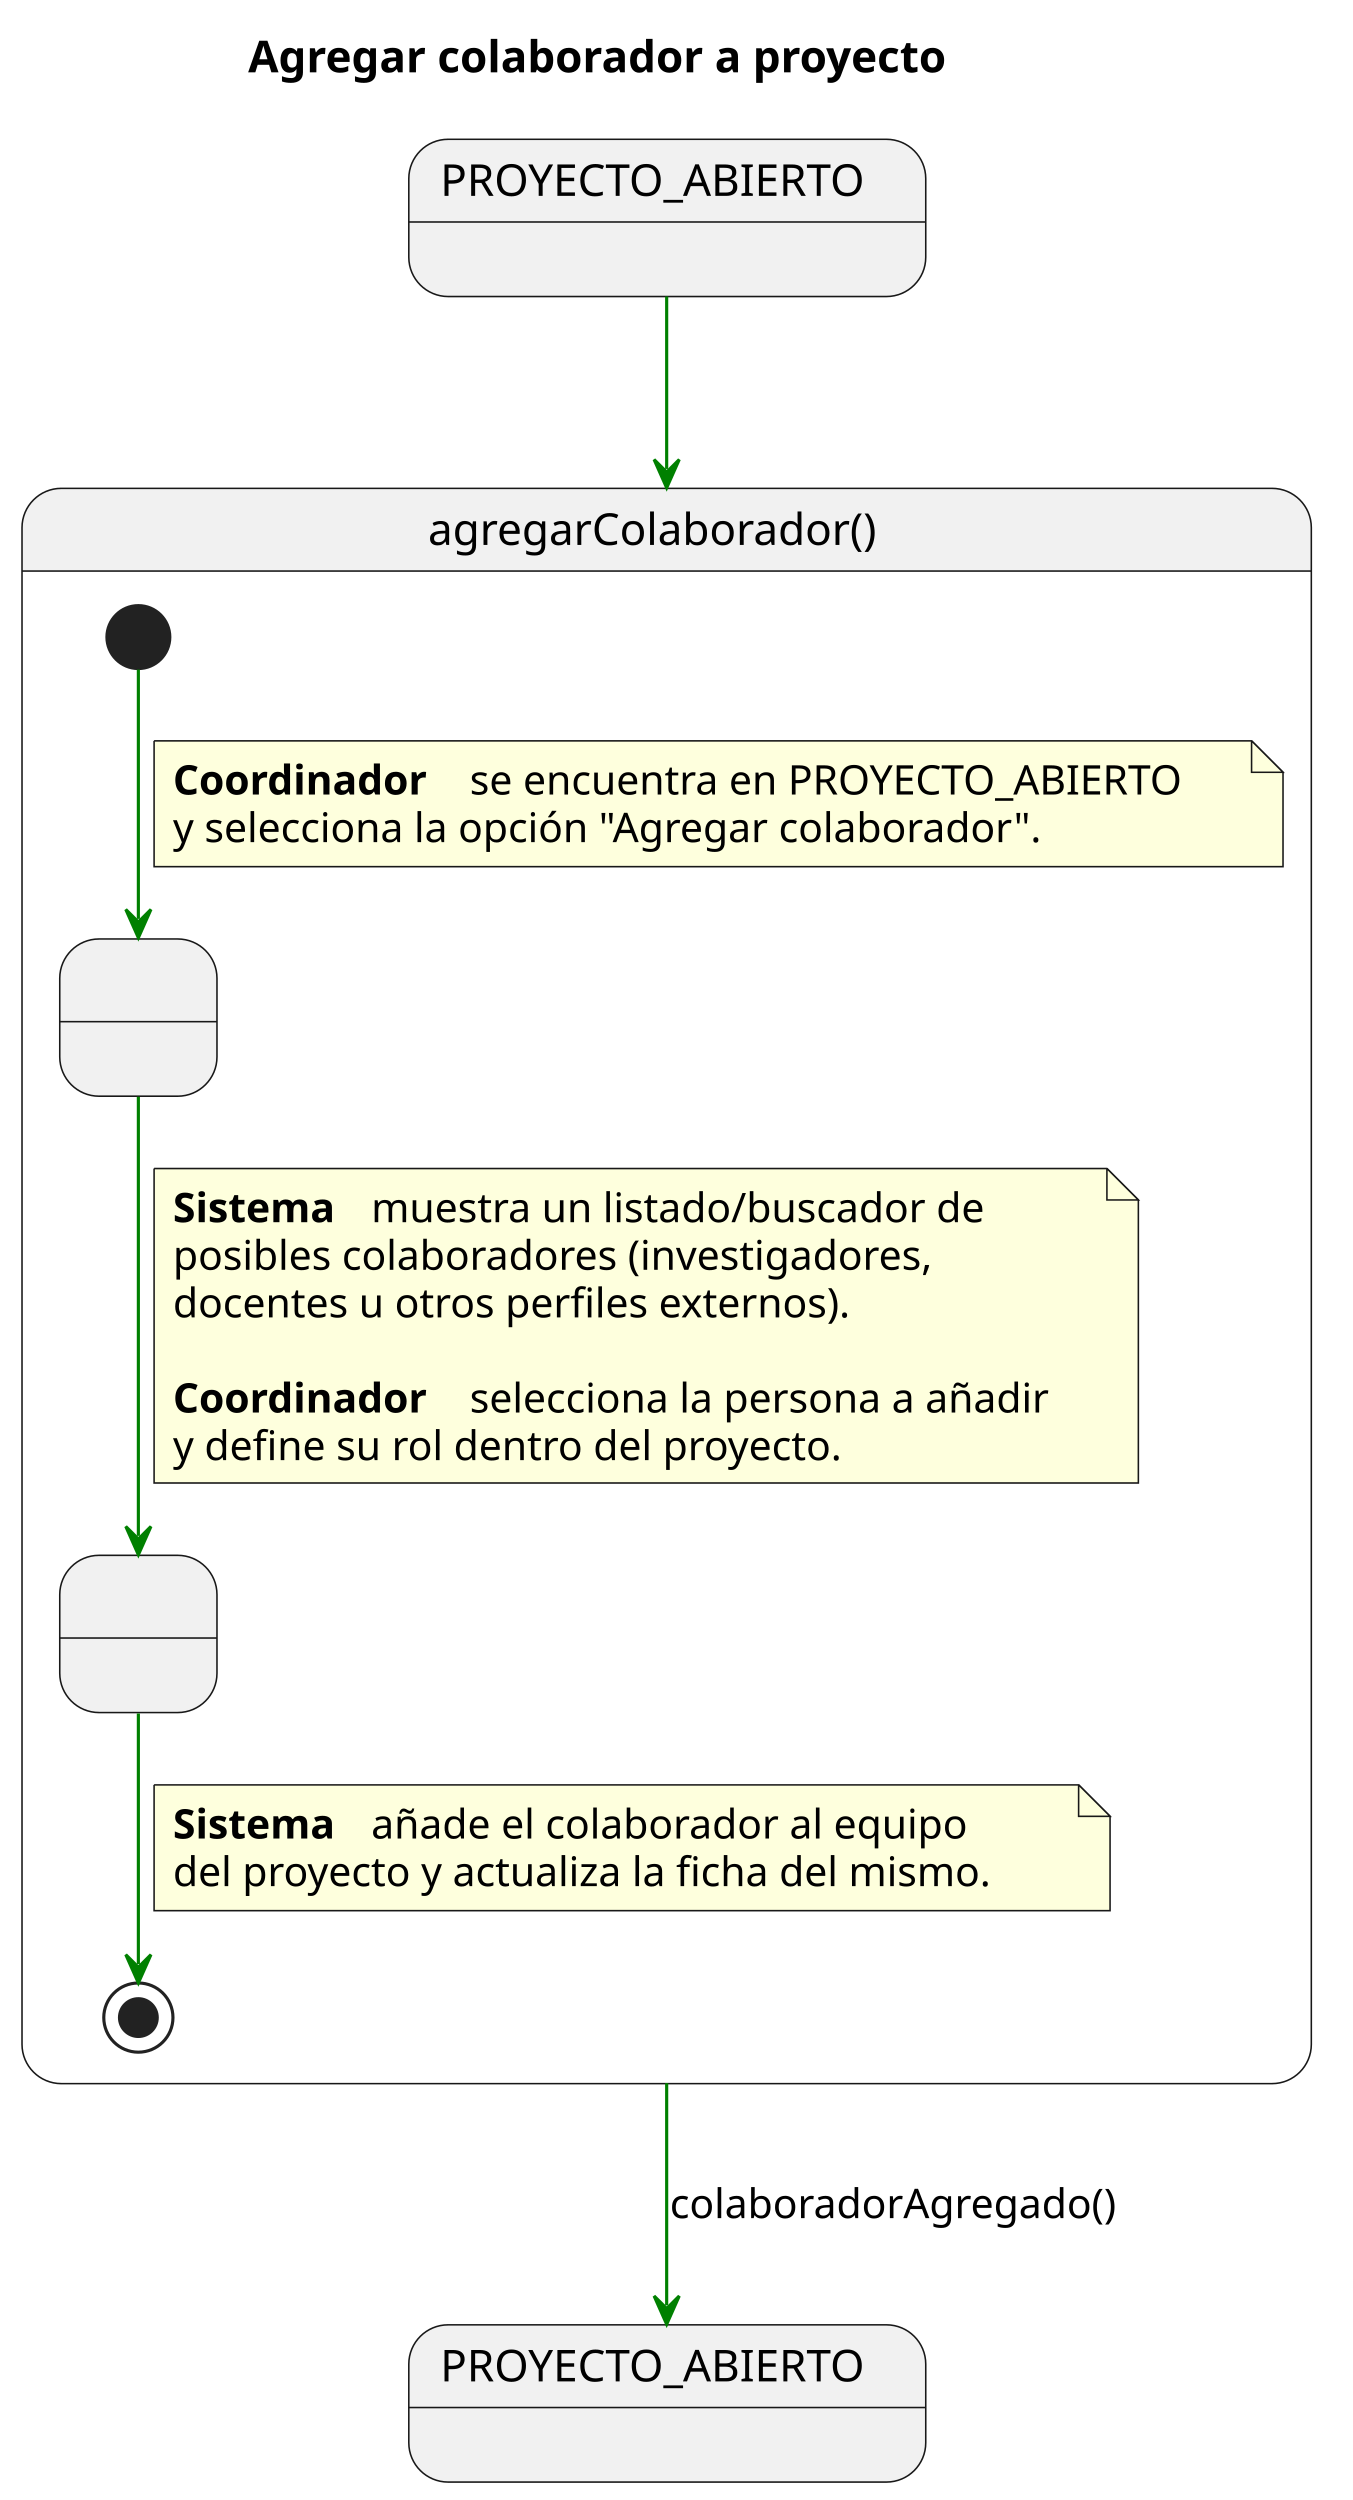
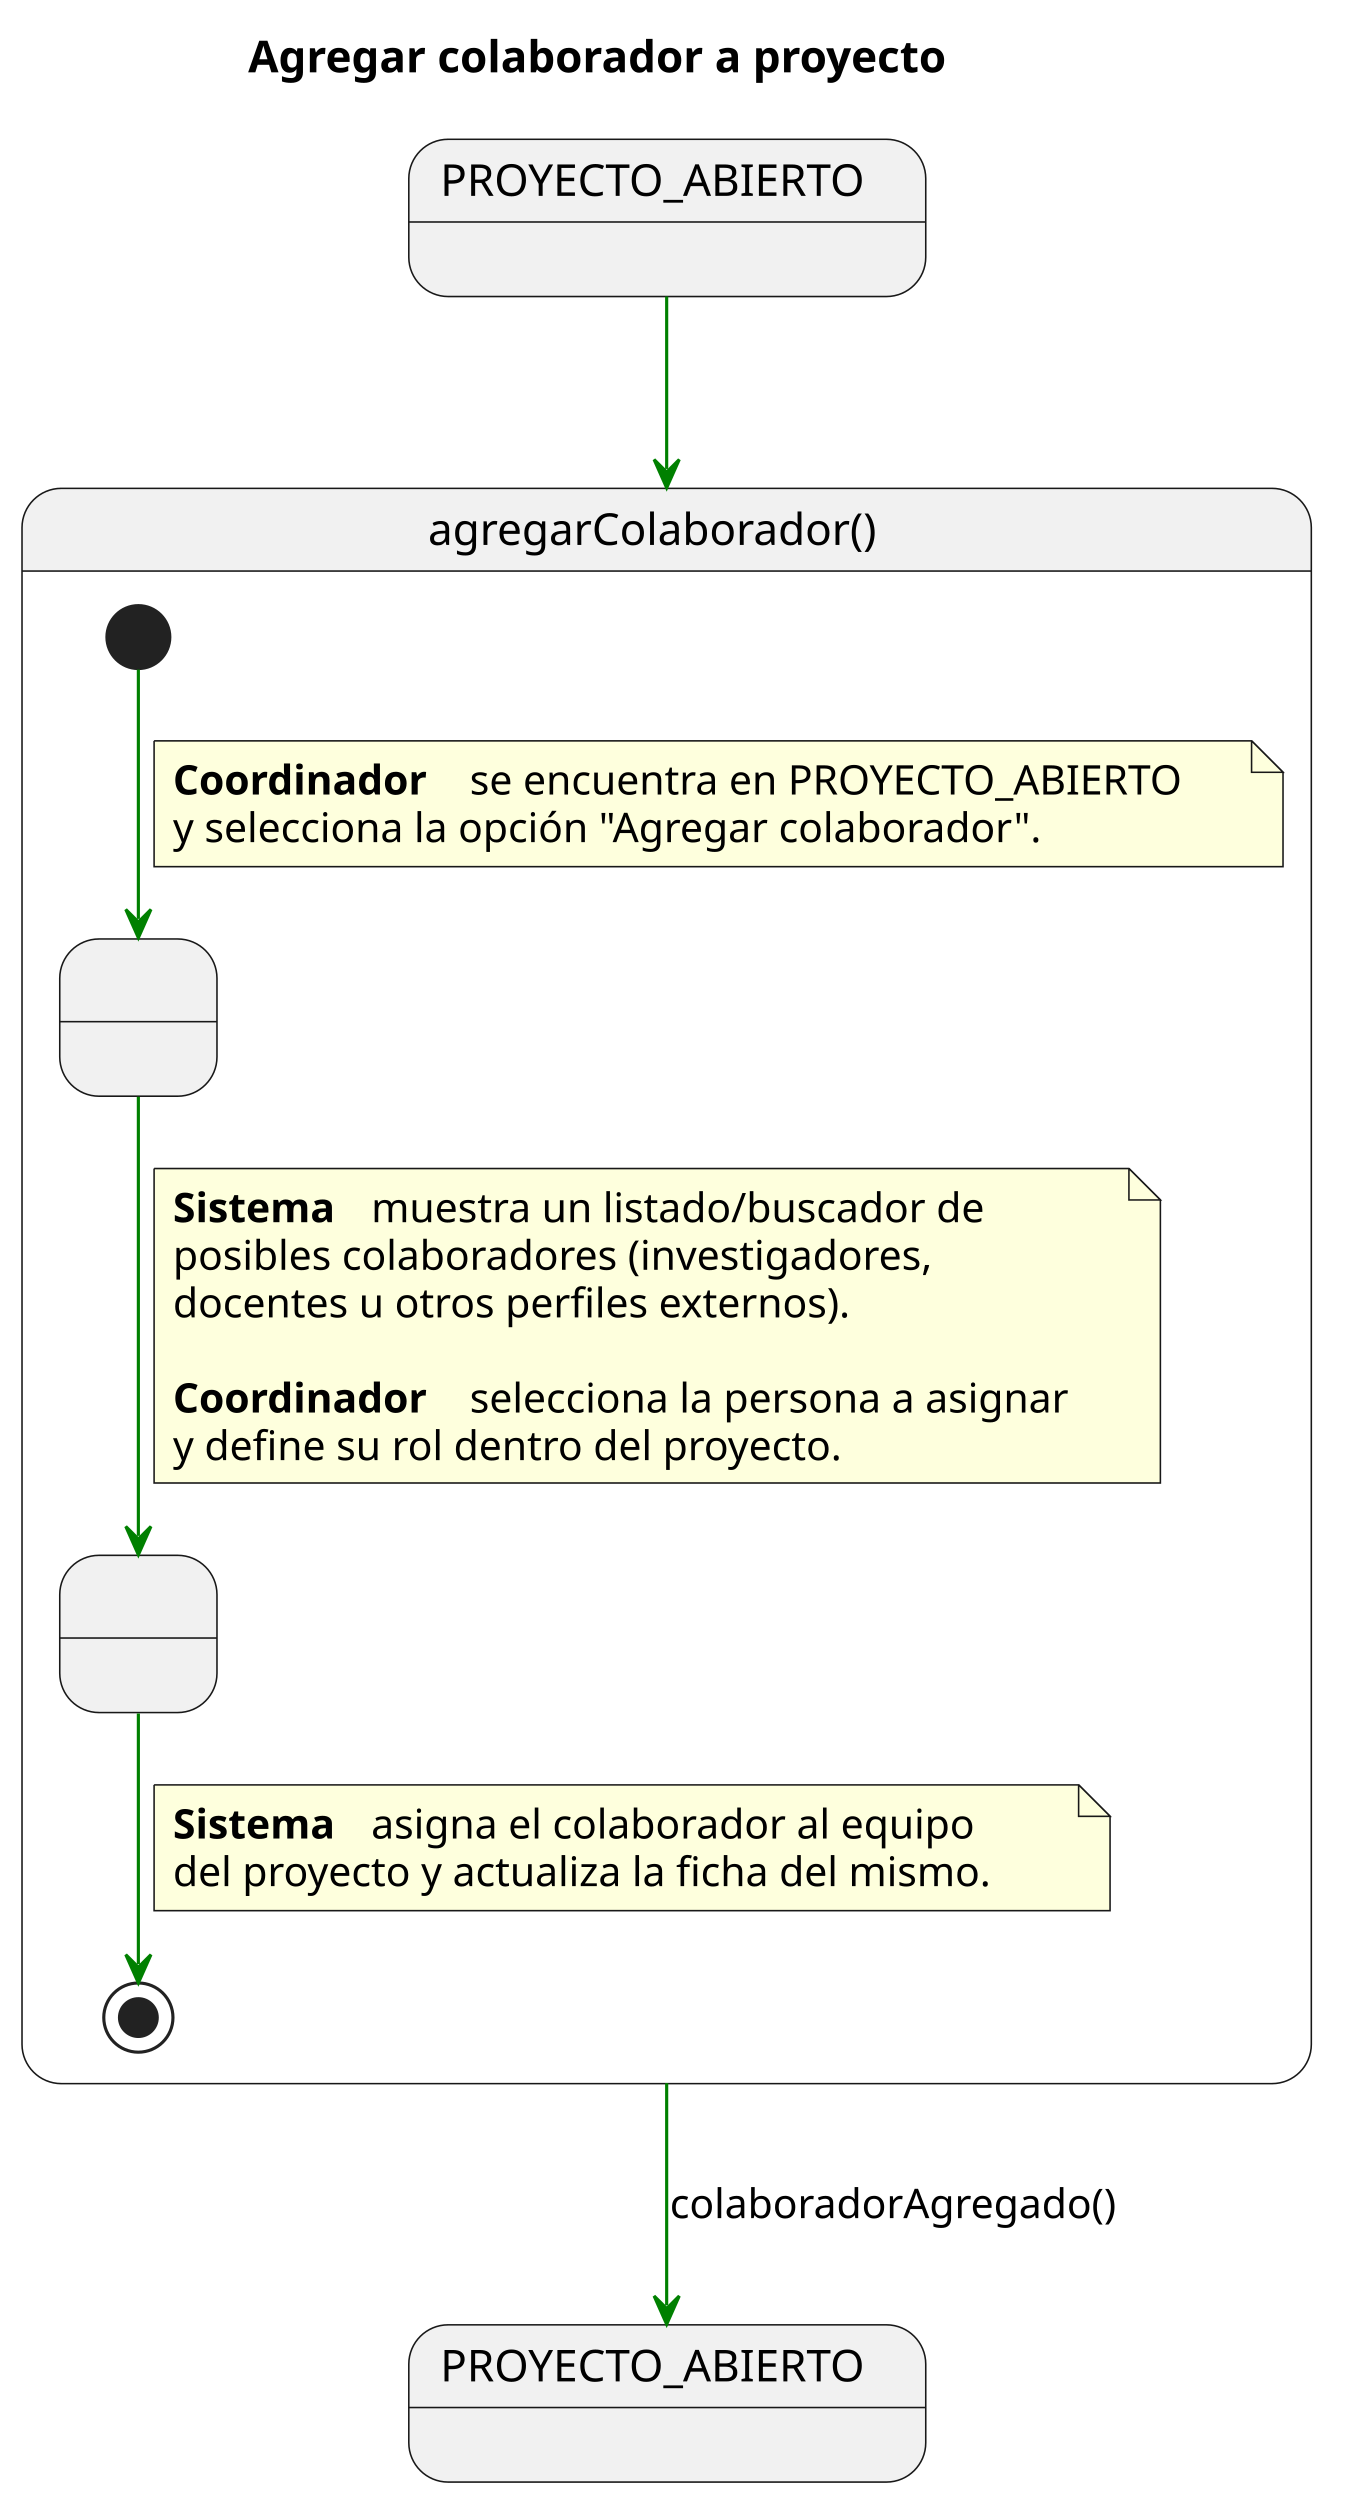
<svg xmlns="http://www.w3.org/2000/svg" contentStyleType="text/css" data-diagram-type="STATE" height="795px" preserveAspectRatio="none" style="width:430px;height:795px;background:#FFFFFF;" version="1.1" viewBox="0 0 430 795" width="430px" zoomAndPan="magnify">
  <defs />
  <g>
    <g class="title" data-source-line="1">
      <text fill="#000000" font-family="sans-serif" font-size="14" font-weight="bold" lengthAdjust="spacing" textLength="252.171" x="78.915" y="22.995">Agregar colaborador a proyecto</text>
    </g>
    <g id="PROYECTO_ABIERTO_INICIAL">
      <rect fill="#F1F1F1" height="50" rx="12.5" ry="12.5" style="stroke:#181818;stroke-width:0.5;" width="164.389" x="130" y="44.297" />
      <line style="stroke:#181818;stroke-width:0.5;" x1="130" x2="294.389" y1="70.594" y2="70.594" />
      <text fill="#000000" font-family="sans-serif" font-size="14" lengthAdjust="spacing" textLength="144.389" x="140" y="62.292">PROYECTO_ABIERTO</text>
    </g>
    <g id="PROYECTO_ABIERTO_FINAL">
      <rect fill="#F1F1F1" height="50" rx="12.5" ry="12.5" style="stroke:#181818;stroke-width:0.5;" width="164.389" x="130" y="739.297" />
      <line style="stroke:#181818;stroke-width:0.5;" x1="130" x2="294.389" y1="765.594" y2="765.594" />
      <text fill="#000000" font-family="sans-serif" font-size="14" lengthAdjust="spacing" textLength="144.389" x="140" y="757.292">PROYECTO_ABIERTO</text>
    </g>
    <path d="M19.5,155.297 L404.5,155.297 A12.5,12.5 0 0 1 417,167.797 L417,181.594 L7,181.594 L7,167.797 A12.5,12.5 0 0 1 19.5,155.297" fill="#F1F1F1" />
    <rect fill="none" height="507.297" rx="12.5" ry="12.5" style="stroke:#181818;stroke-width:0.5;" width="410" x="7" y="155.297" />
    <line style="stroke:#181818;stroke-width:0.5;" x1="7" x2="417" y1="181.594" y2="181.594" />
    <text fill="#000000" font-family="sans-serif" font-size="14" lengthAdjust="spacing" textLength="151.785" x="136.107" y="173.292">agregarColaborador()</text>
    <g id="agregarColaborador.SeleccionarPersona">
      <rect fill="#F1F1F1" height="50" rx="12.5" ry="12.5" style="stroke:#181818;stroke-width:0.5;" width="50" x="19" y="298.594" />
      <line style="stroke:#181818;stroke-width:0.5;" x1="19" x2="69" y1="324.891" y2="324.891" />
      <text fill="#000000" font-family="sans-serif" font-size="14" lengthAdjust="spacing" textLength="4.45" x="41.775" y="316.589"> </text>
    </g>
    <g id="agregarColaborador.ConfirmarAlta">
      <rect fill="#F1F1F1" height="50" rx="12.5" ry="12.5" style="stroke:#181818;stroke-width:0.5;" width="50" x="19" y="494.594" />
      <line style="stroke:#181818;stroke-width:0.5;" x1="19" x2="69" y1="520.891" y2="520.891" />
      <text fill="#000000" font-family="sans-serif" font-size="14" lengthAdjust="spacing" textLength="4.45" x="41.775" y="512.589"> </text>
    </g>
    <ellipse cx="44" cy="202.594" fill="#222222" rx="10" ry="10" style="stroke:#222222;stroke-width:1;" />
    <ellipse cx="44" cy="641.594" fill="none" rx="11" ry="11" style="stroke:#222222;stroke-width:1;" />
    <ellipse cx="44" cy="641.594" fill="#222222" rx="6" ry="6" style="stroke:#222222;stroke-width:1;" />
    <g class="link" data-entity-1=".start.agregarColaborador" data-entity-2="SeleccionarPersona" data-source-line="14" data-uid="lnk4" id="link_.start.agregarColaborador_SeleccionarPersona">
      <path d="M44,212.934 C44,231.124 44,265.834 44,292.204" fill="none" id="*start*agregarColaborador-to-SeleccionarPersona" style="stroke:#008000;stroke-width:1;" />
      <polygon fill="#008000" points="44,298.204,48,289.204,44,293.204,40,289.204,44,298.204" style="stroke:#008000;stroke-width:1;" />
      <path d="M49,235.594 L49,275.594 L408,275.594 L408,245.594 L398,235.594 L49,235.594" fill="#FEFFDD" style="stroke:#181818;stroke-width:0.5;" />
      <path d="M398,235.594 L398,245.594 L408,245.594 L398,235.594" fill="#FEFFDD" style="stroke:#181818;stroke-width:0.5;" />
      <text fill="#000000" font-family="sans-serif" font-size="13" font-weight="bold" lengthAdjust="spacing" textLength="90.251" x="55" y="252.661">Coordinador</text>
      <text fill="#000000" font-family="sans-serif" font-size="13" lengthAdjust="spacing" textLength="243.75" x="149.383" y="252.661">se encuentra en PROYECTO_ABIERTO</text>
      <text fill="#000000" font-family="sans-serif" font-size="13" lengthAdjust="spacing" textLength="297.426" x="55" y="267.793">y selecciona la opción "Agregar colaborador".</text>
    </g>
    <g class="link" data-entity-1="SeleccionarPersona" data-entity-2="ConfirmarAlta" data-source-line="20" data-uid="lnk5" id="link_SeleccionarPersona_ConfirmarAlta">
      <path d="M44,348.774 C44,386.054 44,451.144 44,488.414" fill="none" id="SeleccionarPersona-to-ConfirmarAlta" style="stroke:#008000;stroke-width:1;" />
      <polygon fill="#008000" points="44,494.414,48,485.414,44,489.414,40,485.414,44,494.414" style="stroke:#008000;stroke-width:1;" />
-       <path d="M49,371.594 L49,471.594 L362,471.594 L362,381.594 L352,371.594 L49,371.594" fill="#FEFFDD" style="stroke:#181818;stroke-width:0.5;" />
-       <path d="M352,371.594 L352,381.594 L362,381.594 L352,371.594" fill="#FEFFDD" style="stroke:#181818;stroke-width:0.5;" />
+       <path d="M49,371.594 L49,471.594 L369,471.594 L369,381.594 L359,371.594 L49,371.594" fill="#FEFFDD" style="stroke:#181818;stroke-width:0.5;" />
+       <path d="M359,371.594 L359,381.594 L369,381.594 L359,371.594" fill="#FEFFDD" style="stroke:#181818;stroke-width:0.5;" />
      <text fill="#000000" font-family="sans-serif" font-size="13" font-weight="bold" lengthAdjust="spacing" textLength="58.906" x="55" y="388.661">Sistema</text>
      <text fill="#000000" font-family="sans-serif" font-size="13" lengthAdjust="spacing" textLength="206.781" x="118.039" y="388.661">muestra un listado/buscador de</text>
      <text fill="#000000" font-family="sans-serif" font-size="13" lengthAdjust="spacing" textLength="258.775" x="55" y="403.793">posibles colaboradores (investigadores,</text>
      <text fill="#000000" font-family="sans-serif" font-size="13" lengthAdjust="spacing" textLength="231.816" x="55" y="418.926">docentes u otros perfiles externos).</text>
      <text fill="#000000" font-family="sans-serif" font-size="13" lengthAdjust="spacing" textLength="4.132" x="55" y="434.059"> </text>
      <text fill="#000000" font-family="sans-serif" font-size="13" font-weight="bold" lengthAdjust="spacing" textLength="90.251" x="55" y="449.192">Coordinador</text>
-       <text fill="#000000" font-family="sans-serif" font-size="13" lengthAdjust="spacing" textLength="198.428" x="149.383" y="449.192">selecciona la persona a añadir</text>
+       <text fill="#000000" font-family="sans-serif" font-size="13" lengthAdjust="spacing" textLength="205.201" x="149.383" y="449.192">selecciona la persona a asignar</text>
      <text fill="#000000" font-family="sans-serif" font-size="13" lengthAdjust="spacing" textLength="229.404" x="55" y="464.325">y define su rol dentro del proyecto.</text>
    </g>
    <g class="link" data-entity-1="ConfirmarAlta" data-entity-2=".end.agregarColaborador" data-source-line="30" data-uid="lnk7" id="link_ConfirmarAlta_.end.agregarColaborador">
      <path d="M44,544.874 C44,571.174 44,605.864 44,624.574" fill="none" id="ConfirmarAlta-to-*end*agregarColaborador" style="stroke:#008000;stroke-width:1;" />
      <polygon fill="#008000" points="44,630.574,48,621.574,44,625.574,40,621.574,44,630.574" style="stroke:#008000;stroke-width:1;" />
      <path d="M49,567.594 L49,607.594 L353,607.594 L353,577.594 L343,567.594 L49,567.594" fill="#FEFFDD" style="stroke:#181818;stroke-width:0.5;" />
      <path d="M343,567.594 L343,577.594 L353,577.594 L343,567.594" fill="#FEFFDD" style="stroke:#181818;stroke-width:0.5;" />
      <text fill="#000000" font-family="sans-serif" font-size="13" font-weight="bold" lengthAdjust="spacing" textLength="58.906" x="55" y="584.661">Sistema</text>
-       <text fill="#000000" font-family="sans-serif" font-size="13" lengthAdjust="spacing" textLength="202.192" x="118.039" y="584.661">añade el colaborador al equipo</text>
+       <text fill="#000000" font-family="sans-serif" font-size="13" lengthAdjust="spacing" textLength="204.579" x="118.039" y="584.661">asigna el colaborador al equipo</text>
      <text fill="#000000" font-family="sans-serif" font-size="13" lengthAdjust="spacing" textLength="283.131" x="55" y="599.793">del proyecto y actualiza la ficha del mismo.</text>
    </g>
    <g class="link" data-entity-1="PROYECTO_ABIERTO_INICIAL" data-entity-2="agregarColaborador" data-source-line="7" data-uid="lnk2" id="link_PROYECTO_ABIERTO_INICIAL_agregarColaborador">
      <path d="M212,94.297 C212,109.437 212,124.707 212,149.127" fill="none" id="PROYECTO_ABIERTO_INICIAL-to-agregarColaborador" style="stroke:#008000;stroke-width:1;" />
      <polygon fill="#008000" points="212,155.127,216,146.127,212,150.127,208,146.127,212,155.127" style="stroke:#008000;stroke-width:1;" />
    </g>
    <g class="link" data-entity-1="agregarColaborador" data-entity-2="PROYECTO_ABIERTO_FINAL" data-source-line="37" data-uid="lnk8" id="link_agregarColaborador_PROYECTO_ABIERTO_FINAL">
      <path d="M212,662.467 C212,693.587 212,714.817 212,733.117" fill="none" id="agregarColaborador-to-PROYECTO_ABIERTO_FINAL" style="stroke:#008000;stroke-width:1;" />
      <polygon fill="#008000" points="212,739.117,216,730.117,212,734.117,208,730.117,212,739.117" style="stroke:#008000;stroke-width:1;" />
      <text fill="#000000" font-family="sans-serif" font-size="13" lengthAdjust="spacing" textLength="150.801" x="213" y="705.364">colaboradorAgregado()</text>
    </g>
  </g>
</svg>
